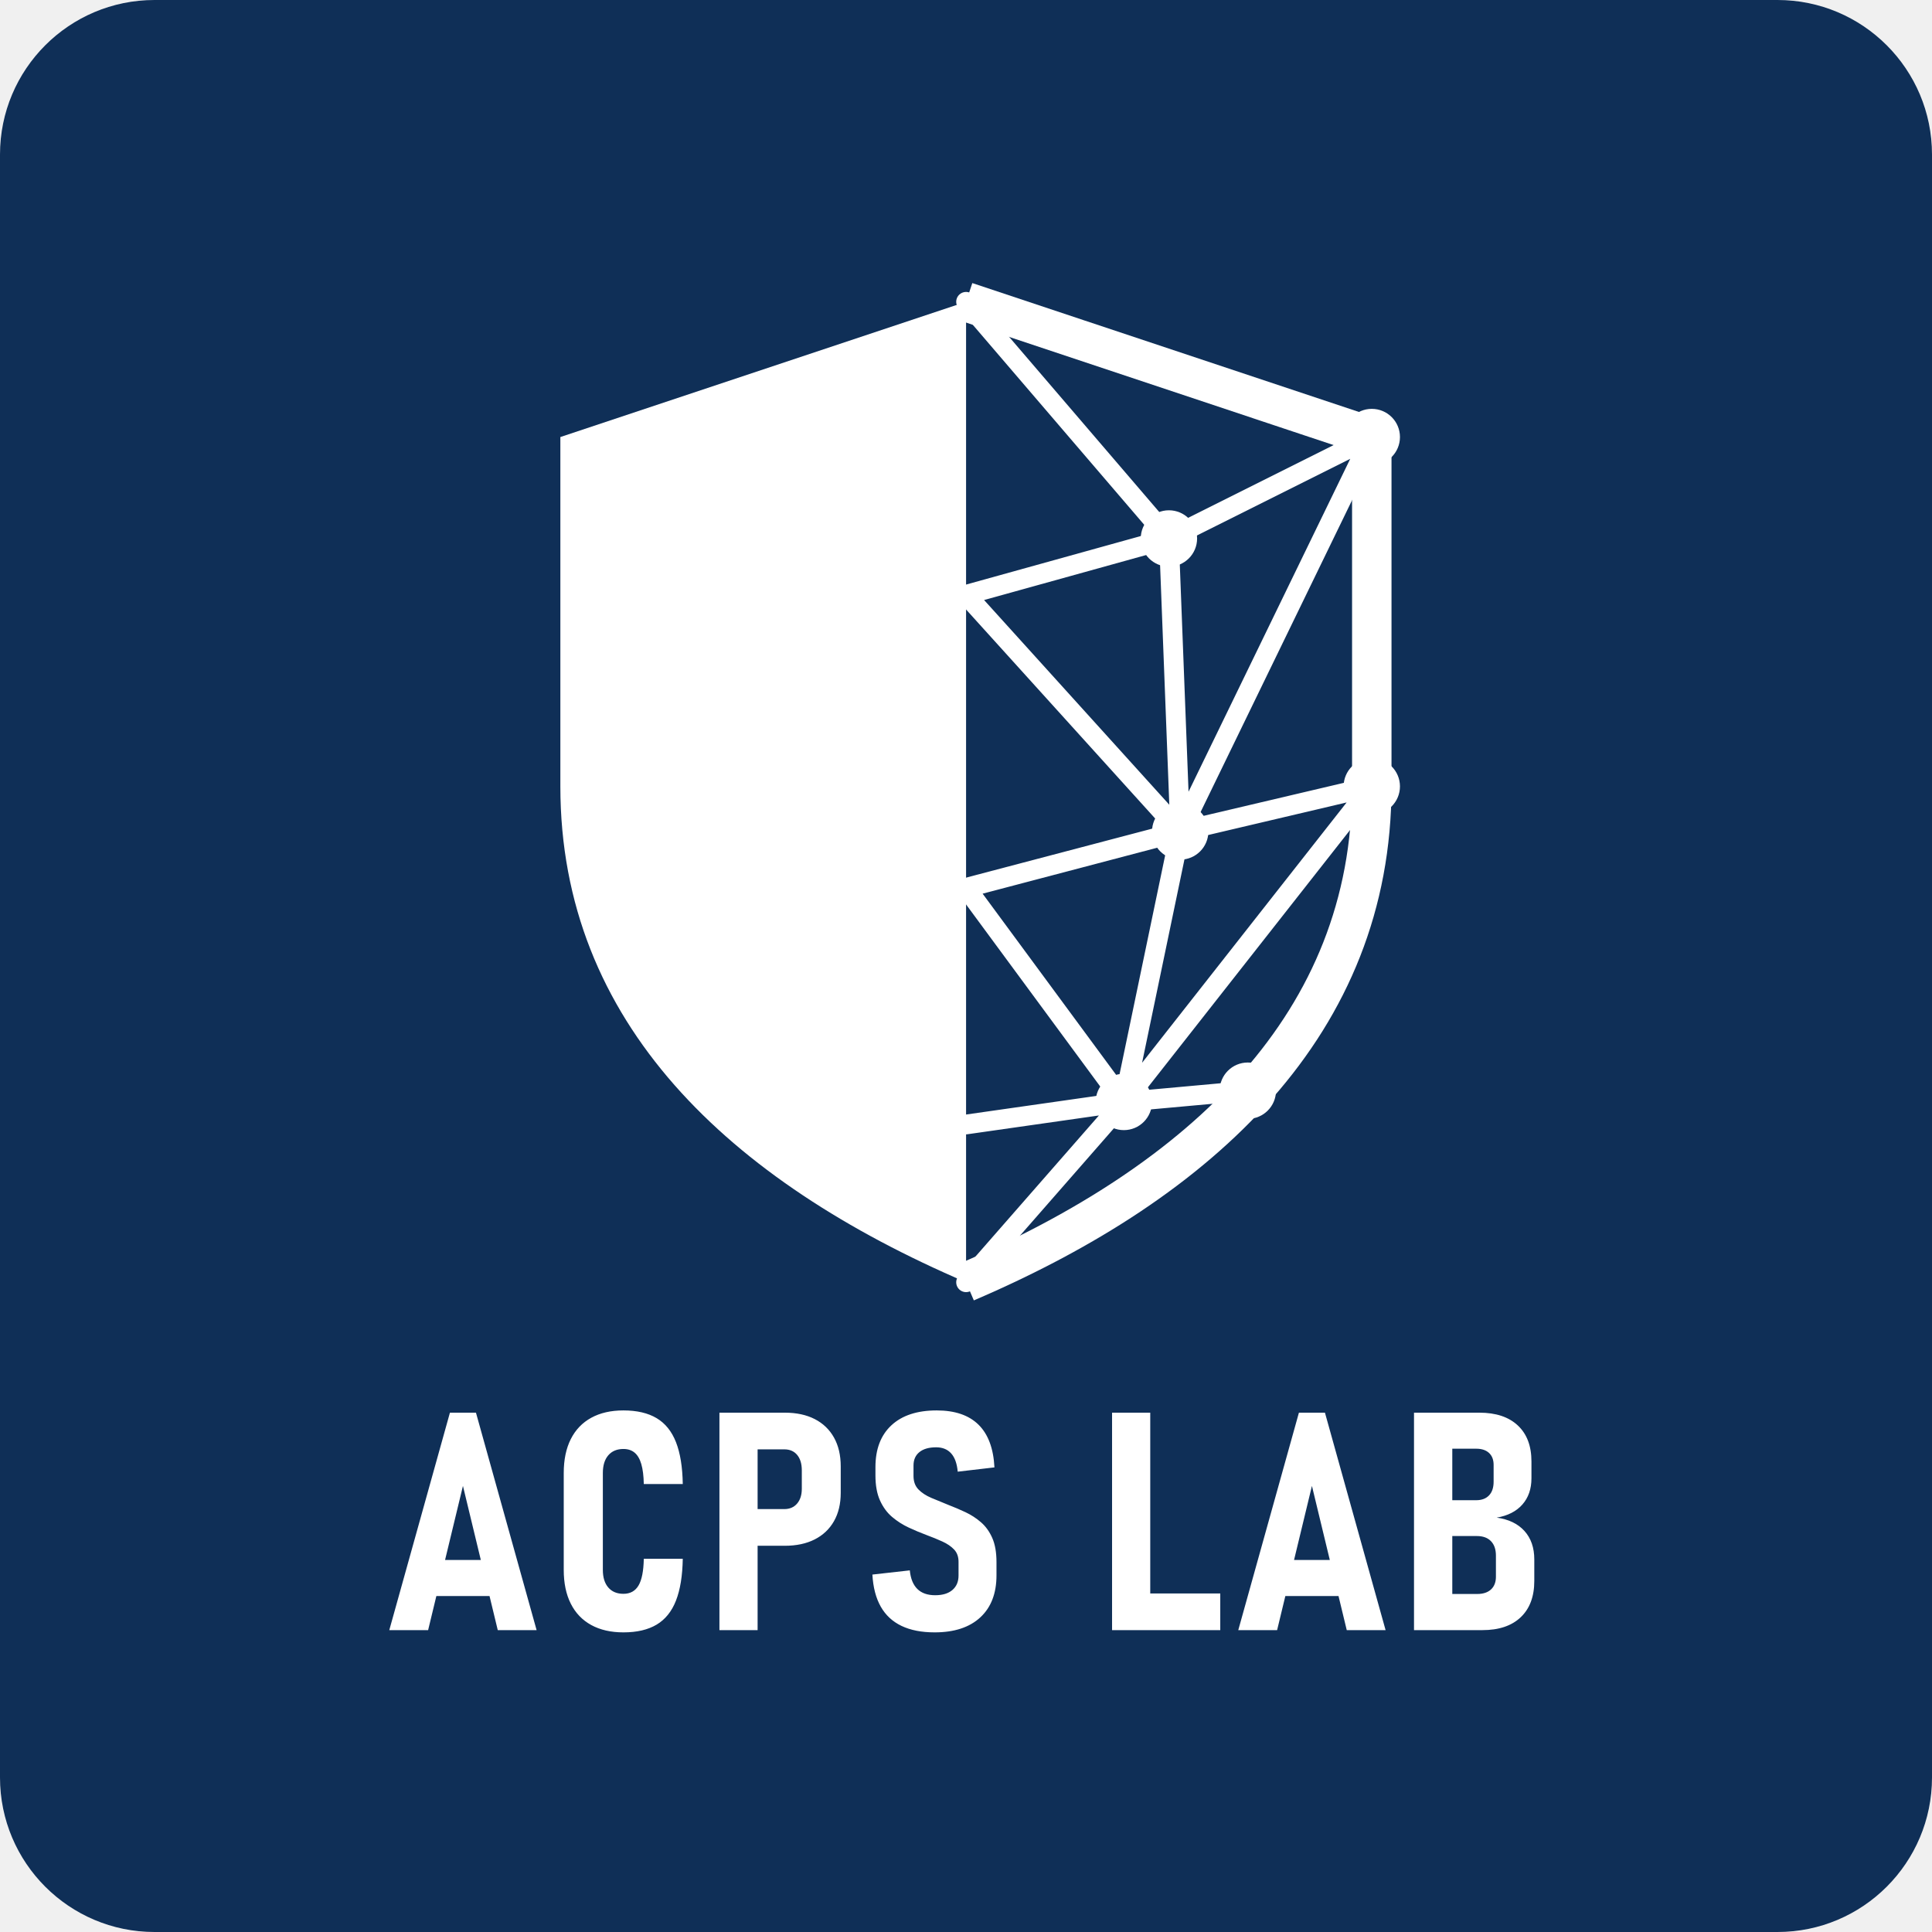
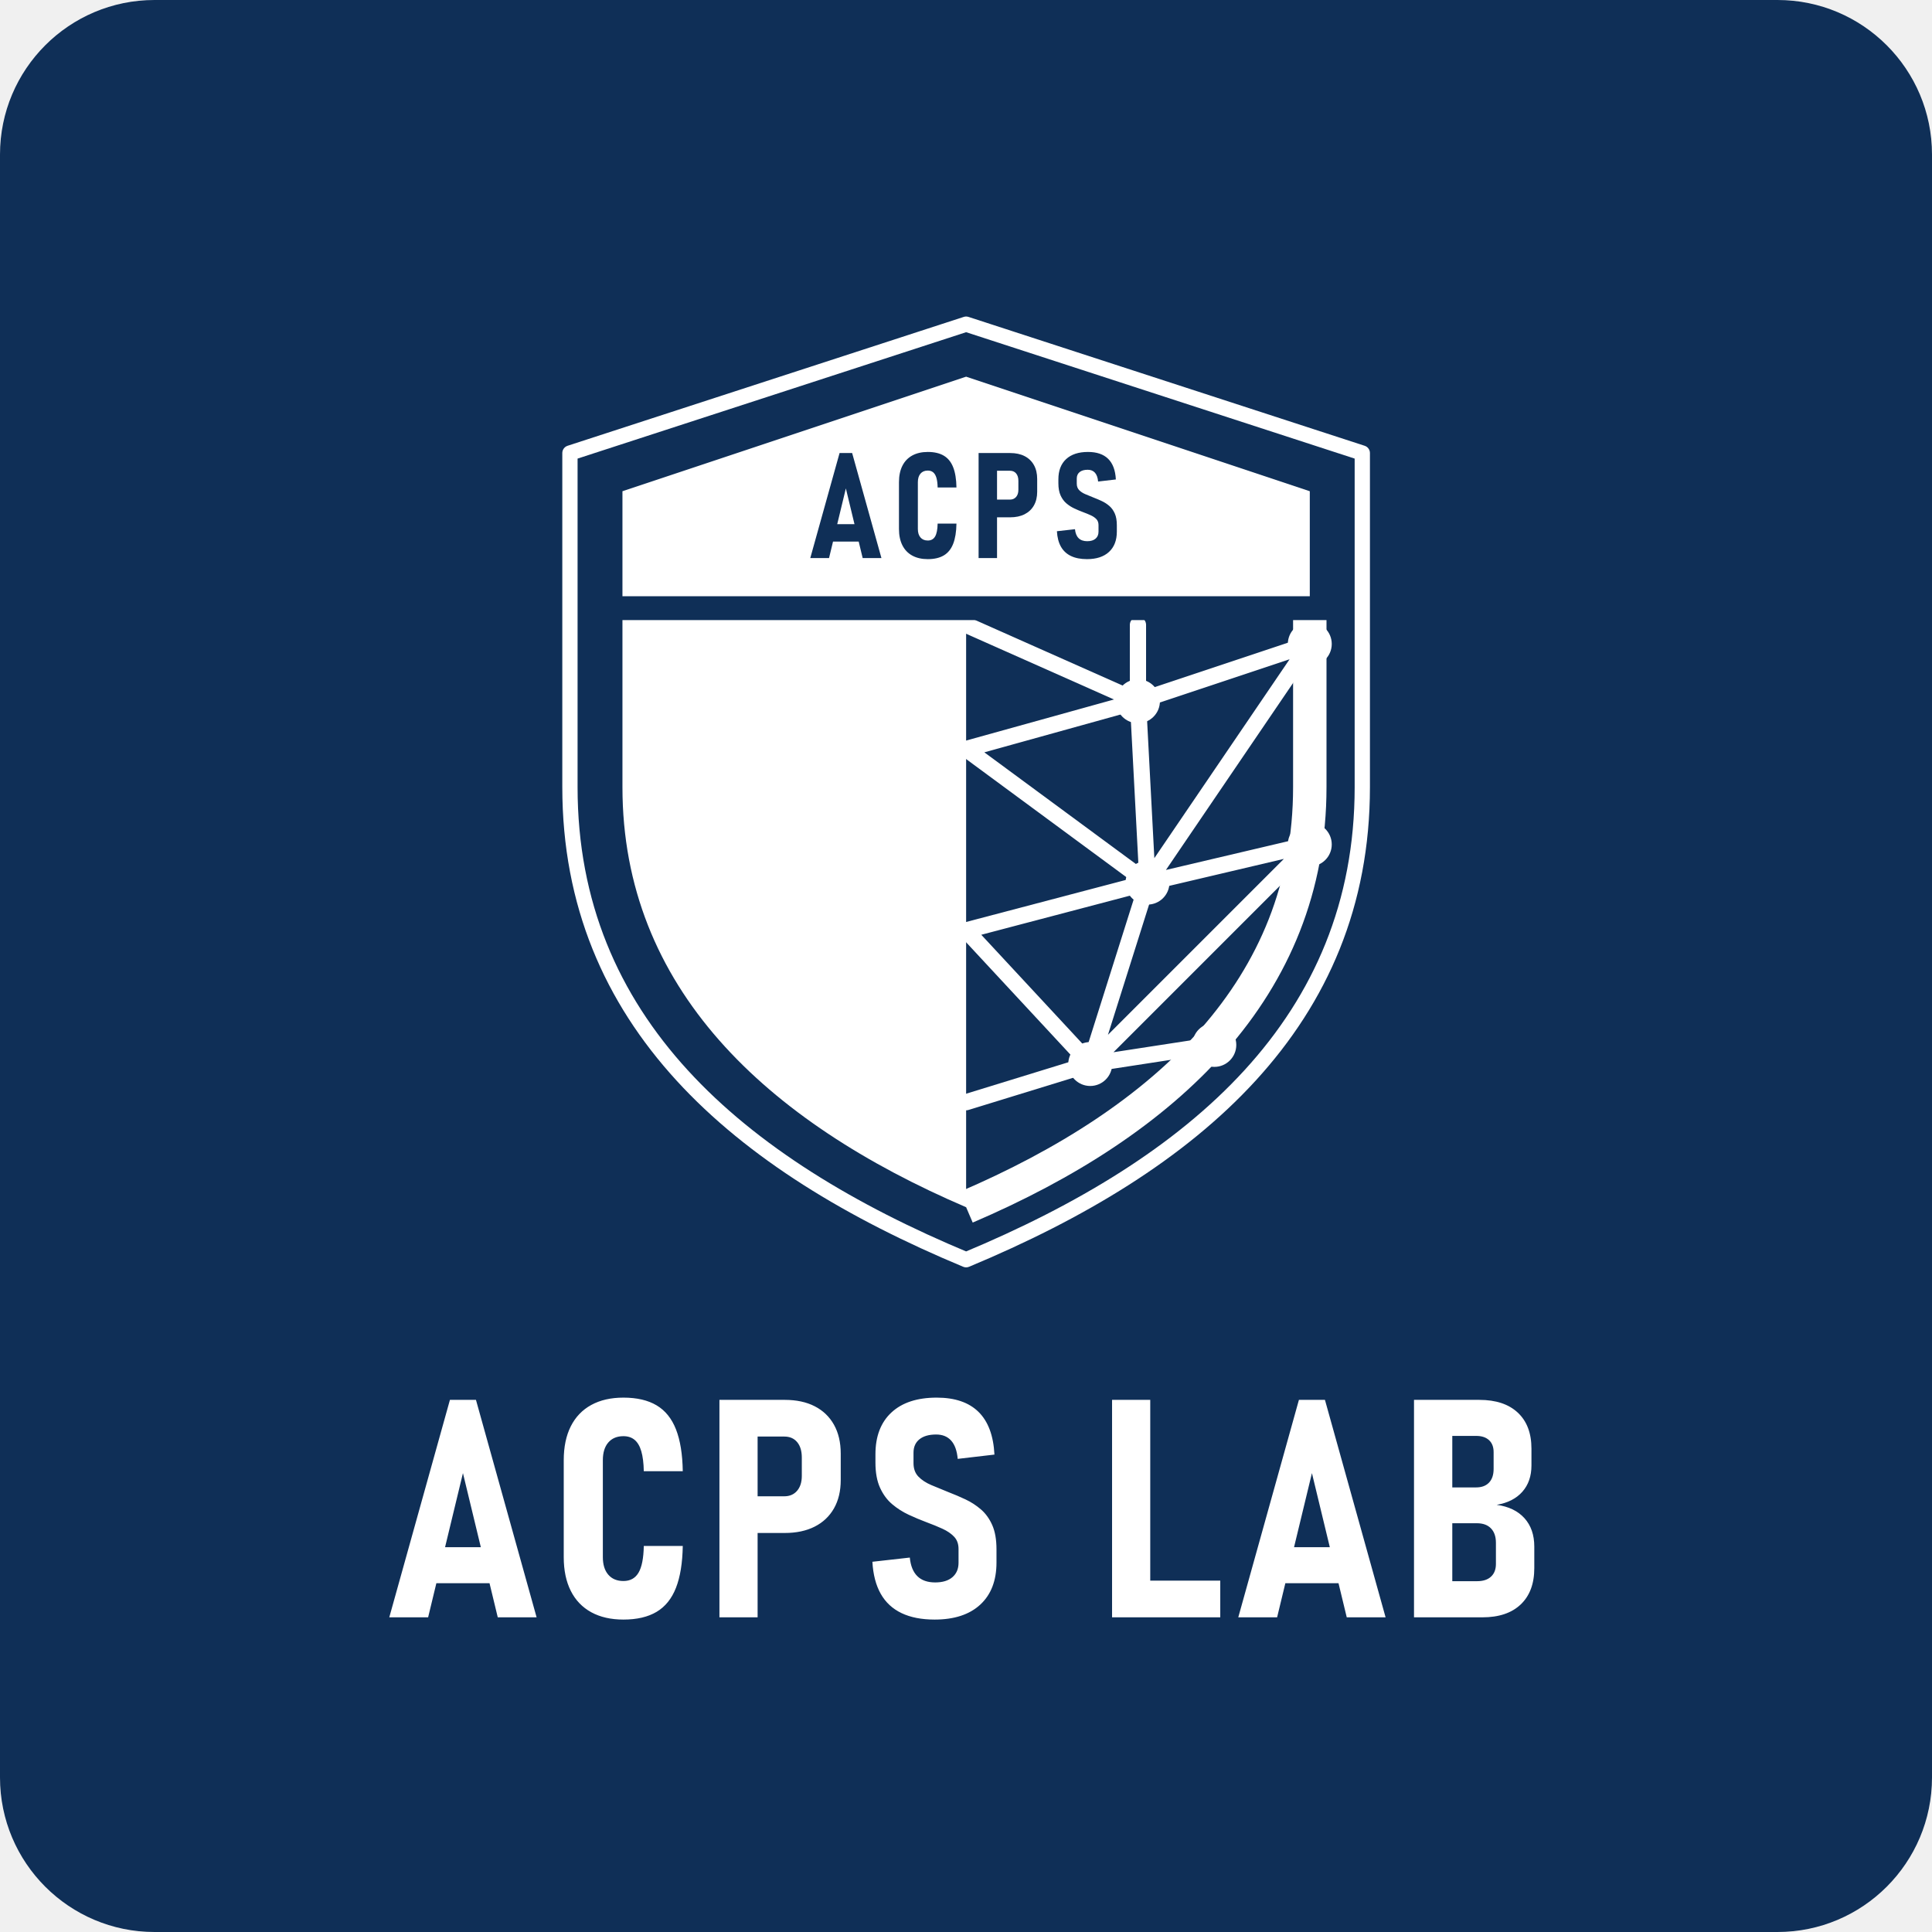
<svg xmlns="http://www.w3.org/2000/svg" viewBox="0 0 800 800" role="img" aria-labelledby="sb-t">
  <rect width="800" height="800" rx="64" fill="#0f2f57" />
-   <g transform="translate(166.7 92.3) scale(2.3333)">
-     <path d="M100 14 L28 38 V100 C28 142 58 170 100 188 Z" fill="#ffffff" />
-     <path d="M100 14 L172 38 V100 C172 142 142 170 100 188" fill="none" stroke="#ffffff" stroke-width="7" stroke-linejoin="round" />
-     <path d="M100 14 L136 56 M136 56 L172 38 M136 56 L100 66 M136 56 L138 108 M100 66 L138 108 M172 38 L138 108 M138 108 L172 100 M138 108 L100 118 M138 108 L128 156 M100 118 L128 156 M172 100 L128 156 M128 156 L100 160 M128 156 L100 188 M128 156 L150 154" fill="none" stroke="#ffffff" stroke-width="3.5" stroke-linecap="round" />
-     <g fill="#ffffff">
-       <circle cx="172" cy="38" r="5" />
-       <circle cx="172" cy="100" r="5" />
-       <circle cx="150" cy="154" r="5" />
-       <circle cx="136" cy="56" r="5" />
-       <circle cx="138" cy="108" r="5" />
-       <circle cx="128" cy="156" r="5" />
+   <g transform="translate(202.4 128.3) scale(1.9765)">
+     <defs>
+       <clipPath id="sb-clip">
+         <path d="M100 14 L172 38 V100 C172 142 142 170 100 188 C58 170 28 142 28 100 V38 Z" />
+       </clipPath>
+       <mask id="sb-ko" maskUnits="userSpaceOnUse" x="0" y="0" width="200" height="200">
+         <rect width="200" height="200" fill="#fff" />
+         <path transform="translate(67.06 52) scale(0.3099)" d="M0.941 0.0 20.742 -70.996H29.239L49.04 0.0H36.358L24.991 -47.08L13.623 0.0ZM12.889 -11.131V-22.897H37.27V-11.131Z M80.385 0.732Q74.252 0.732 69.877 -1.665Q65.502 -4.063 63.2 -8.633Q60.897 -13.203 60.897 -19.668V-51.279Q60.897 -57.793 63.2 -62.361Q65.502 -66.929 69.877 -69.329Q74.252 -71.729 80.385 -71.729Q86.991 -71.729 91.23 -69.199Q95.468 -66.67 97.548 -61.355Q99.628 -56.04 99.76 -47.7H87.035Q86.957 -51.704 86.222 -54.214Q85.488 -56.724 84.047 -57.932Q82.607 -59.141 80.385 -59.141Q77.231 -59.141 75.448 -57.082Q73.666 -55.024 73.666 -51.279V-19.668Q73.666 -15.967 75.448 -13.911Q77.231 -11.855 80.385 -11.855Q83.725 -11.855 85.324 -14.585Q86.923 -17.314 87.035 -23.296H99.76Q99.623 -14.961 97.543 -9.644Q95.463 -4.326 91.227 -1.797Q86.991 0.732 80.385 0.732Z M120.516 -27.539V-39.516H135.909Q138.538 -39.516 140.081 -41.309Q141.624 -43.102 141.624 -46.16V-52.172Q141.624 -55.381 140.108 -57.2Q138.592 -59.019 135.909 -59.019H120.516V-70.996H136.059Q141.77 -70.996 145.847 -68.901Q149.924 -66.807 152.127 -62.873Q154.331 -58.939 154.331 -53.437V-44.824Q154.331 -39.442 152.119 -35.561Q149.907 -31.68 145.818 -29.609Q141.729 -27.539 136.059 -27.539ZM114.729 0.0V-70.996H127.193V0.0Z M187.987 0.732Q181.591 0.732 177.178 -1.379Q172.766 -3.49 170.394 -7.677Q168.023 -11.865 167.668 -18.138L179.882 -19.509Q180.279 -15.466 182.351 -13.429Q184.423 -11.393 188.169 -11.393Q191.802 -11.393 193.798 -13.107Q195.793 -14.821 195.793 -17.819V-22.311Q195.793 -24.798 194.343 -26.322Q192.893 -27.845 190.536 -28.921Q188.179 -29.997 185.403 -31.022Q182.492 -32.106 179.532 -33.485Q176.571 -34.863 174.112 -36.947Q171.652 -39.03 170.158 -42.318Q168.664 -45.605 168.664 -50.531V-53.216Q168.664 -62.034 173.887 -66.881Q179.11 -71.729 188.671 -71.729Q197.574 -71.729 202.305 -67.082Q207.037 -62.435 207.518 -53.132L195.526 -51.732Q195.168 -55.713 193.384 -57.7Q191.6 -59.687 188.488 -59.687Q184.96 -59.687 183.026 -58.127Q181.093 -56.566 181.093 -53.756V-50.342Q181.093 -47.591 182.699 -45.934Q184.305 -44.277 186.919 -43.171Q189.533 -42.064 192.515 -40.866Q195.298 -39.798 198.064 -38.499Q200.829 -37.201 203.132 -35.203Q205.435 -33.206 206.809 -30.086Q208.183 -26.966 208.183 -22.217V-17.9Q208.183 -9.05 202.898 -4.159Q197.613 0.732 187.987 0.732Z" fill="#000" />
+         <rect x="0" y="60" width="200" height="5" fill="#000" />
+       </mask>
+     </defs>
+     <path d="M100 3 L183 30 V100 C183 149 148 179 100 199 C52 179 17 149 17 100 V30 Z" fill="none" stroke="#ffffff" stroke-width="3.2" stroke-linejoin="round" />
+     <g mask="url(#sb-ko)">
+       <g clip-path="url(#sb-clip)">
+         <rect x="0" y="0" width="200" height="62" fill="#ffffff" />
+         <rect x="0" y="62" width="100" height="140" fill="#ffffff" />
+       </g>
+       <path d="M172 62 V100 C172 142 142 170 100 188" fill="none" stroke="#ffffff" stroke-width="7" stroke-linejoin="round" />
+       <path d="M136 82 L172 70 M136 82 L100 92 M136 82 L138 120 M100 92 L138 120 M172 70 L138 120 M138 120 L172 112 M138 120 L100 130 M138 120 L126 158 M100 130 L126 158 M172 112 L126 158 M126 158 L100 166 M126 158 L152 154 M100 66 L136 82 M136 66 L136 82" fill="none" stroke="#ffffff" stroke-width="3.4" stroke-linecap="round" />
+       <g fill="#ffffff">
+         <circle cx="172" cy="70" r="4.6" />
+         <circle cx="172" cy="112" r="4.6" />
+         <circle cx="152" cy="154" r="4.6" />
+         <circle cx="136" cy="82" r="4.6" />
+         <circle cx="138" cy="120" r="4.6" />
+         <circle cx="126" cy="158" r="4.6" />
+       </g>
    </g>
  </g>
-   <path transform="translate(160.0 675.0) scale(1.2683)" d="M0.941 0.0 20.742 -70.996H29.239L49.04 0.0H36.358L24.991 -47.08L13.623 0.0ZM12.889 -11.131V-22.897H37.27V-11.131Z M77.385 0.732Q71.252 0.732 66.877 -1.665Q62.502 -4.063 60.2 -8.633Q57.897 -13.203 57.897 -19.668V-51.279Q57.897 -57.793 60.2 -62.361Q62.502 -66.929 66.877 -69.329Q71.252 -71.729 77.385 -71.729Q83.991 -71.729 88.23 -69.199Q92.468 -66.67 94.548 -61.355Q96.628 -56.04 96.76 -47.7H84.035Q83.957 -51.704 83.222 -54.214Q82.488 -56.724 81.047 -57.932Q79.607 -59.141 77.385 -59.141Q74.231 -59.141 72.448 -57.082Q70.666 -55.024 70.666 -51.279V-19.668Q70.666 -15.967 72.448 -13.911Q74.231 -11.855 77.385 -11.855Q80.725 -11.855 82.324 -14.585Q83.923 -17.314 84.035 -23.296H96.76Q96.623 -14.961 94.543 -9.644Q92.463 -4.326 88.227 -1.797Q83.991 0.732 77.385 0.732Z M114.516 -27.539V-39.516H129.909Q132.538 -39.516 134.081 -41.309Q135.624 -43.102 135.624 -46.16V-52.172Q135.624 -55.381 134.108 -57.2Q132.592 -59.019 129.909 -59.019H114.516V-70.996H130.059Q135.77 -70.996 139.847 -68.901Q143.924 -66.807 146.127 -62.873Q148.331 -58.939 148.331 -53.437V-44.824Q148.331 -39.442 146.119 -35.561Q143.907 -31.68 139.818 -29.609Q135.729 -27.539 130.059 -27.539ZM108.729 0.0V-70.996H121.193V0.0Z M178.987 0.732Q172.591 0.732 168.178 -1.379Q163.766 -3.49 161.394 -7.677Q159.023 -11.865 158.668 -18.138L170.882 -19.509Q171.279 -15.466 173.351 -13.429Q175.423 -11.393 179.169 -11.393Q182.802 -11.393 184.798 -13.107Q186.793 -14.821 186.793 -17.819V-22.311Q186.793 -24.798 185.343 -26.322Q183.893 -27.845 181.536 -28.921Q179.179 -29.997 176.403 -31.022Q173.492 -32.106 170.532 -33.485Q167.571 -34.863 165.112 -36.947Q162.652 -39.03 161.158 -42.318Q159.664 -45.605 159.664 -50.531V-53.216Q159.664 -62.034 164.887 -66.881Q170.11 -71.729 179.671 -71.729Q188.574 -71.729 193.305 -67.082Q198.037 -62.435 198.518 -53.132L186.526 -51.732Q186.168 -55.713 184.384 -57.7Q182.6 -59.687 179.488 -59.687Q175.96 -59.687 174.026 -58.127Q172.093 -56.566 172.093 -53.756V-50.342Q172.093 -47.591 173.699 -45.934Q175.305 -44.277 177.919 -43.171Q180.533 -42.064 183.515 -40.866Q186.298 -39.798 189.064 -38.499Q191.829 -37.201 194.132 -35.203Q196.435 -33.206 197.809 -30.086Q199.183 -26.966 199.183 -22.217V-17.9Q199.183 -9.05 193.898 -4.159Q188.613 0.732 178.987 0.732Z  M236.918 0.0V-70.996H249.383V0.0ZM242.172 0.0V-11.977H272.243V0.0Z M278.121 0.0 297.922 -70.996H306.418L326.219 0.0H313.538L302.17 -47.08L290.803 0.0ZM290.068 -11.131V-22.897H314.45V-11.131Z M342.129 0.0V-11.801H356.137Q359.04 -11.801 360.64 -13.284Q362.241 -14.768 362.241 -17.436V-24.332Q362.241 -27.365 360.623 -29.042Q359.004 -30.719 355.997 -30.719H342.129V-42.414H355.786Q358.495 -42.414 359.992 -43.986Q361.489 -45.559 361.489 -48.453V-53.937Q361.489 -56.455 359.992 -57.843Q358.495 -59.23 355.821 -59.23H342.129V-70.996H356.823Q364.924 -70.996 369.382 -66.828Q373.84 -62.66 373.84 -55.062V-49.578Q373.84 -44.361 370.871 -41.001Q367.901 -37.641 362.491 -36.729Q368.34 -35.928 371.554 -32.37Q374.768 -28.812 374.768 -23.068V-16.067Q374.768 -8.42 370.338 -4.21Q365.909 0.0 357.829 0.0ZM335.496 0.0V-70.996H347.996V0.0Z" fill="#ffffff" />
+   <path transform="translate(160.0 669.7) scale(1.2683)" d="M0.941 0.0 20.742 -70.996H29.239L49.04 0.0H36.358L24.991 -47.08L13.623 0.0ZM12.889 -11.131V-22.897H37.27V-11.131Z M77.385 0.732Q71.252 0.732 66.877 -1.665Q62.502 -4.063 60.2 -8.633Q57.897 -13.203 57.897 -19.668V-51.279Q57.897 -57.793 60.2 -62.361Q62.502 -66.929 66.877 -69.329Q71.252 -71.729 77.385 -71.729Q83.991 -71.729 88.23 -69.199Q92.468 -66.67 94.548 -61.355Q96.628 -56.04 96.76 -47.7H84.035Q83.957 -51.704 83.222 -54.214Q82.488 -56.724 81.047 -57.932Q79.607 -59.141 77.385 -59.141Q74.231 -59.141 72.448 -57.082Q70.666 -55.024 70.666 -51.279V-19.668Q70.666 -15.967 72.448 -13.911Q74.231 -11.855 77.385 -11.855Q80.725 -11.855 82.324 -14.585Q83.923 -17.314 84.035 -23.296H96.76Q96.623 -14.961 94.543 -9.644Q92.463 -4.326 88.227 -1.797Q83.991 0.732 77.385 0.732Z M114.516 -27.539V-39.516H129.909Q132.538 -39.516 134.081 -41.309Q135.624 -43.102 135.624 -46.16V-52.172Q135.624 -55.381 134.108 -57.2Q132.592 -59.019 129.909 -59.019H114.516V-70.996H130.059Q135.77 -70.996 139.847 -68.901Q143.924 -66.807 146.127 -62.873Q148.331 -58.939 148.331 -53.437V-44.824Q148.331 -39.442 146.119 -35.561Q143.907 -31.68 139.818 -29.609Q135.729 -27.539 130.059 -27.539ZM108.729 0.0V-70.996H121.193V0.0Z M178.987 0.732Q172.591 0.732 168.178 -1.379Q163.766 -3.49 161.394 -7.677Q159.023 -11.865 158.668 -18.138L170.882 -19.509Q171.279 -15.466 173.351 -13.429Q175.423 -11.393 179.169 -11.393Q182.802 -11.393 184.798 -13.107Q186.793 -14.821 186.793 -17.819V-22.311Q186.793 -24.798 185.343 -26.322Q183.893 -27.845 181.536 -28.921Q179.179 -29.997 176.403 -31.022Q173.492 -32.106 170.532 -33.485Q167.571 -34.863 165.112 -36.947Q162.652 -39.03 161.158 -42.318Q159.664 -45.605 159.664 -50.531V-53.216Q159.664 -62.034 164.887 -66.881Q170.11 -71.729 179.671 -71.729Q188.574 -71.729 193.305 -67.082Q198.037 -62.435 198.518 -53.132L186.526 -51.732Q186.168 -55.713 184.384 -57.7Q182.6 -59.687 179.488 -59.687Q175.96 -59.687 174.026 -58.127Q172.093 -56.566 172.093 -53.756V-50.342Q172.093 -47.591 173.699 -45.934Q175.305 -44.277 177.919 -43.171Q180.533 -42.064 183.515 -40.866Q186.298 -39.798 189.064 -38.499Q191.829 -37.201 194.132 -35.203Q196.435 -33.206 197.809 -30.086Q199.183 -26.966 199.183 -22.217V-17.9Q199.183 -9.05 193.898 -4.159Q188.613 0.732 178.987 0.732Z  M236.918 0.0V-70.996H249.383V0.0ZM242.172 0.0V-11.977H272.243V0.0Z M278.121 0.0 297.922 -70.996H306.418L326.219 0.0H313.538L302.17 -47.08L290.803 0.0ZM290.068 -11.131V-22.897H314.45V-11.131Z M342.129 0.0V-11.801H356.137Q359.04 -11.801 360.64 -13.284Q362.241 -14.768 362.241 -17.436V-24.332Q362.241 -27.365 360.623 -29.042Q359.004 -30.719 355.997 -30.719H342.129V-42.414H355.786Q358.495 -42.414 359.992 -43.986Q361.489 -45.559 361.489 -48.453V-53.937Q361.489 -56.455 359.992 -57.843Q358.495 -59.23 355.821 -59.23H342.129V-70.996H356.823Q364.924 -70.996 369.382 -66.828Q373.84 -62.66 373.84 -55.062V-49.578Q373.84 -44.361 370.871 -41.001Q367.901 -37.641 362.491 -36.729Q368.34 -35.928 371.554 -32.37Q374.768 -28.812 374.768 -23.068V-16.067Q374.768 -8.42 370.338 -4.21Q365.909 0.0 357.829 0.0ZM335.496 0.0V-70.996H347.996V0.0Z" fill="#ffffff" />
</svg>
